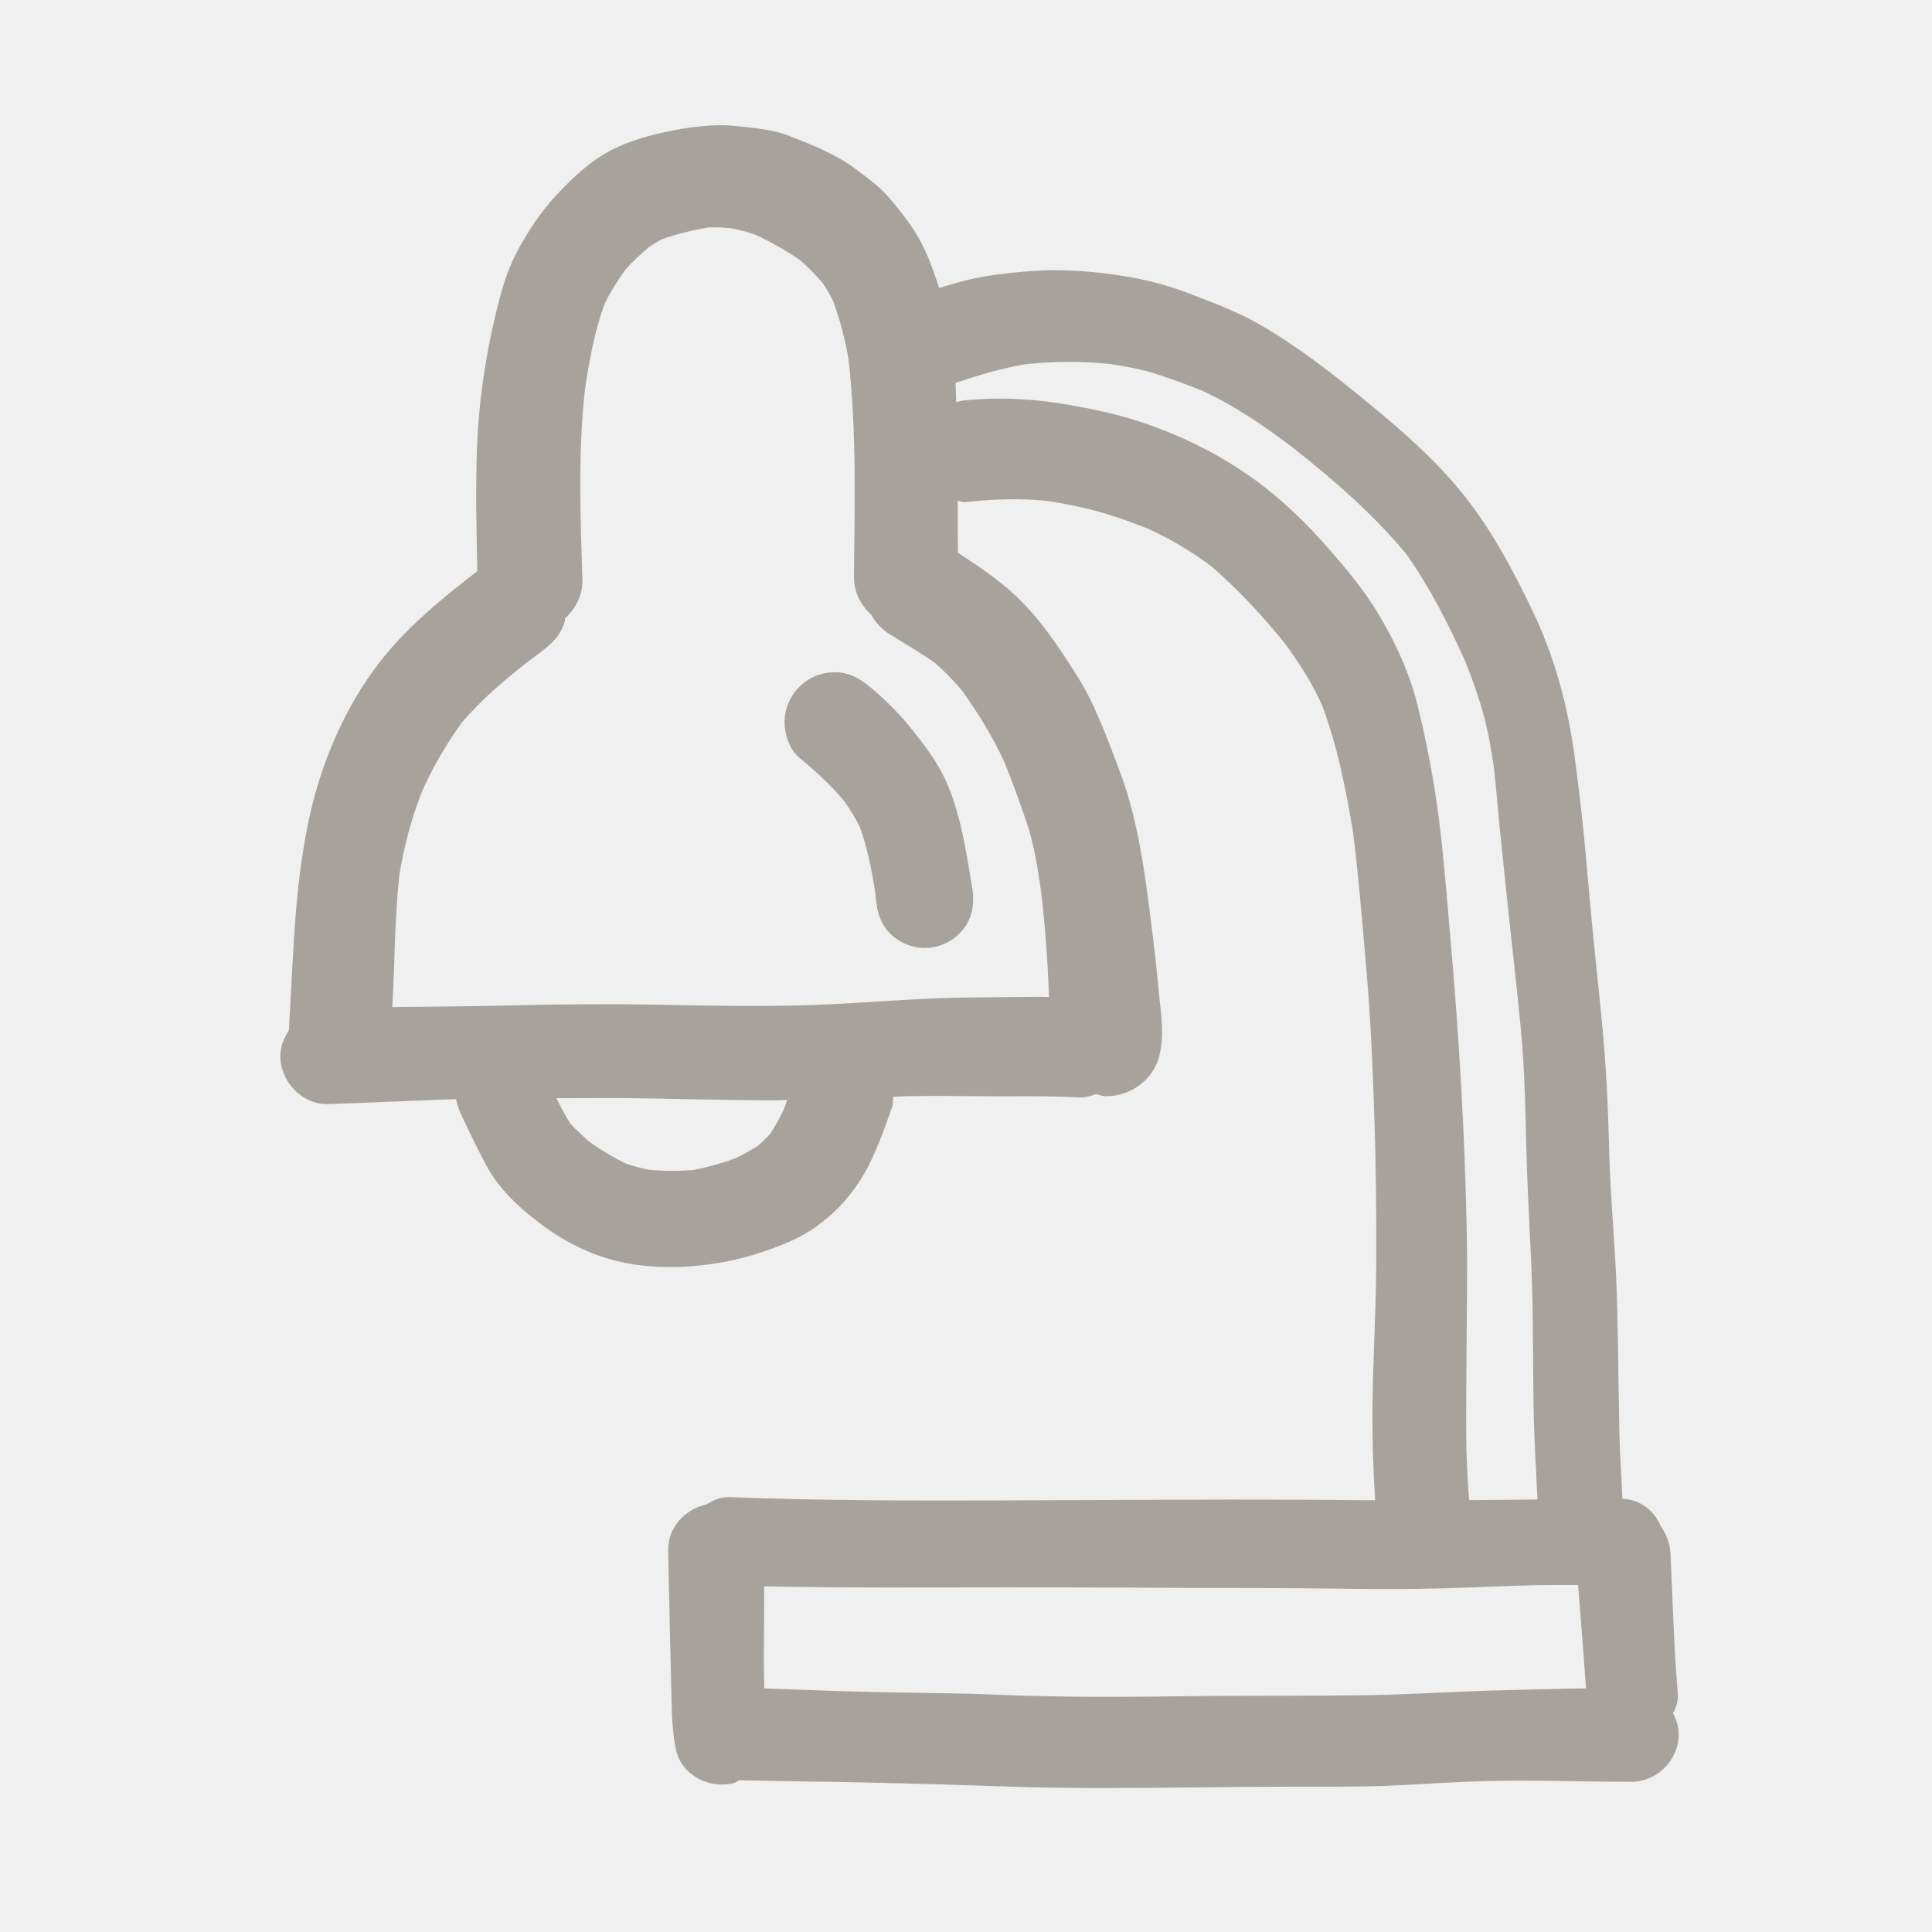
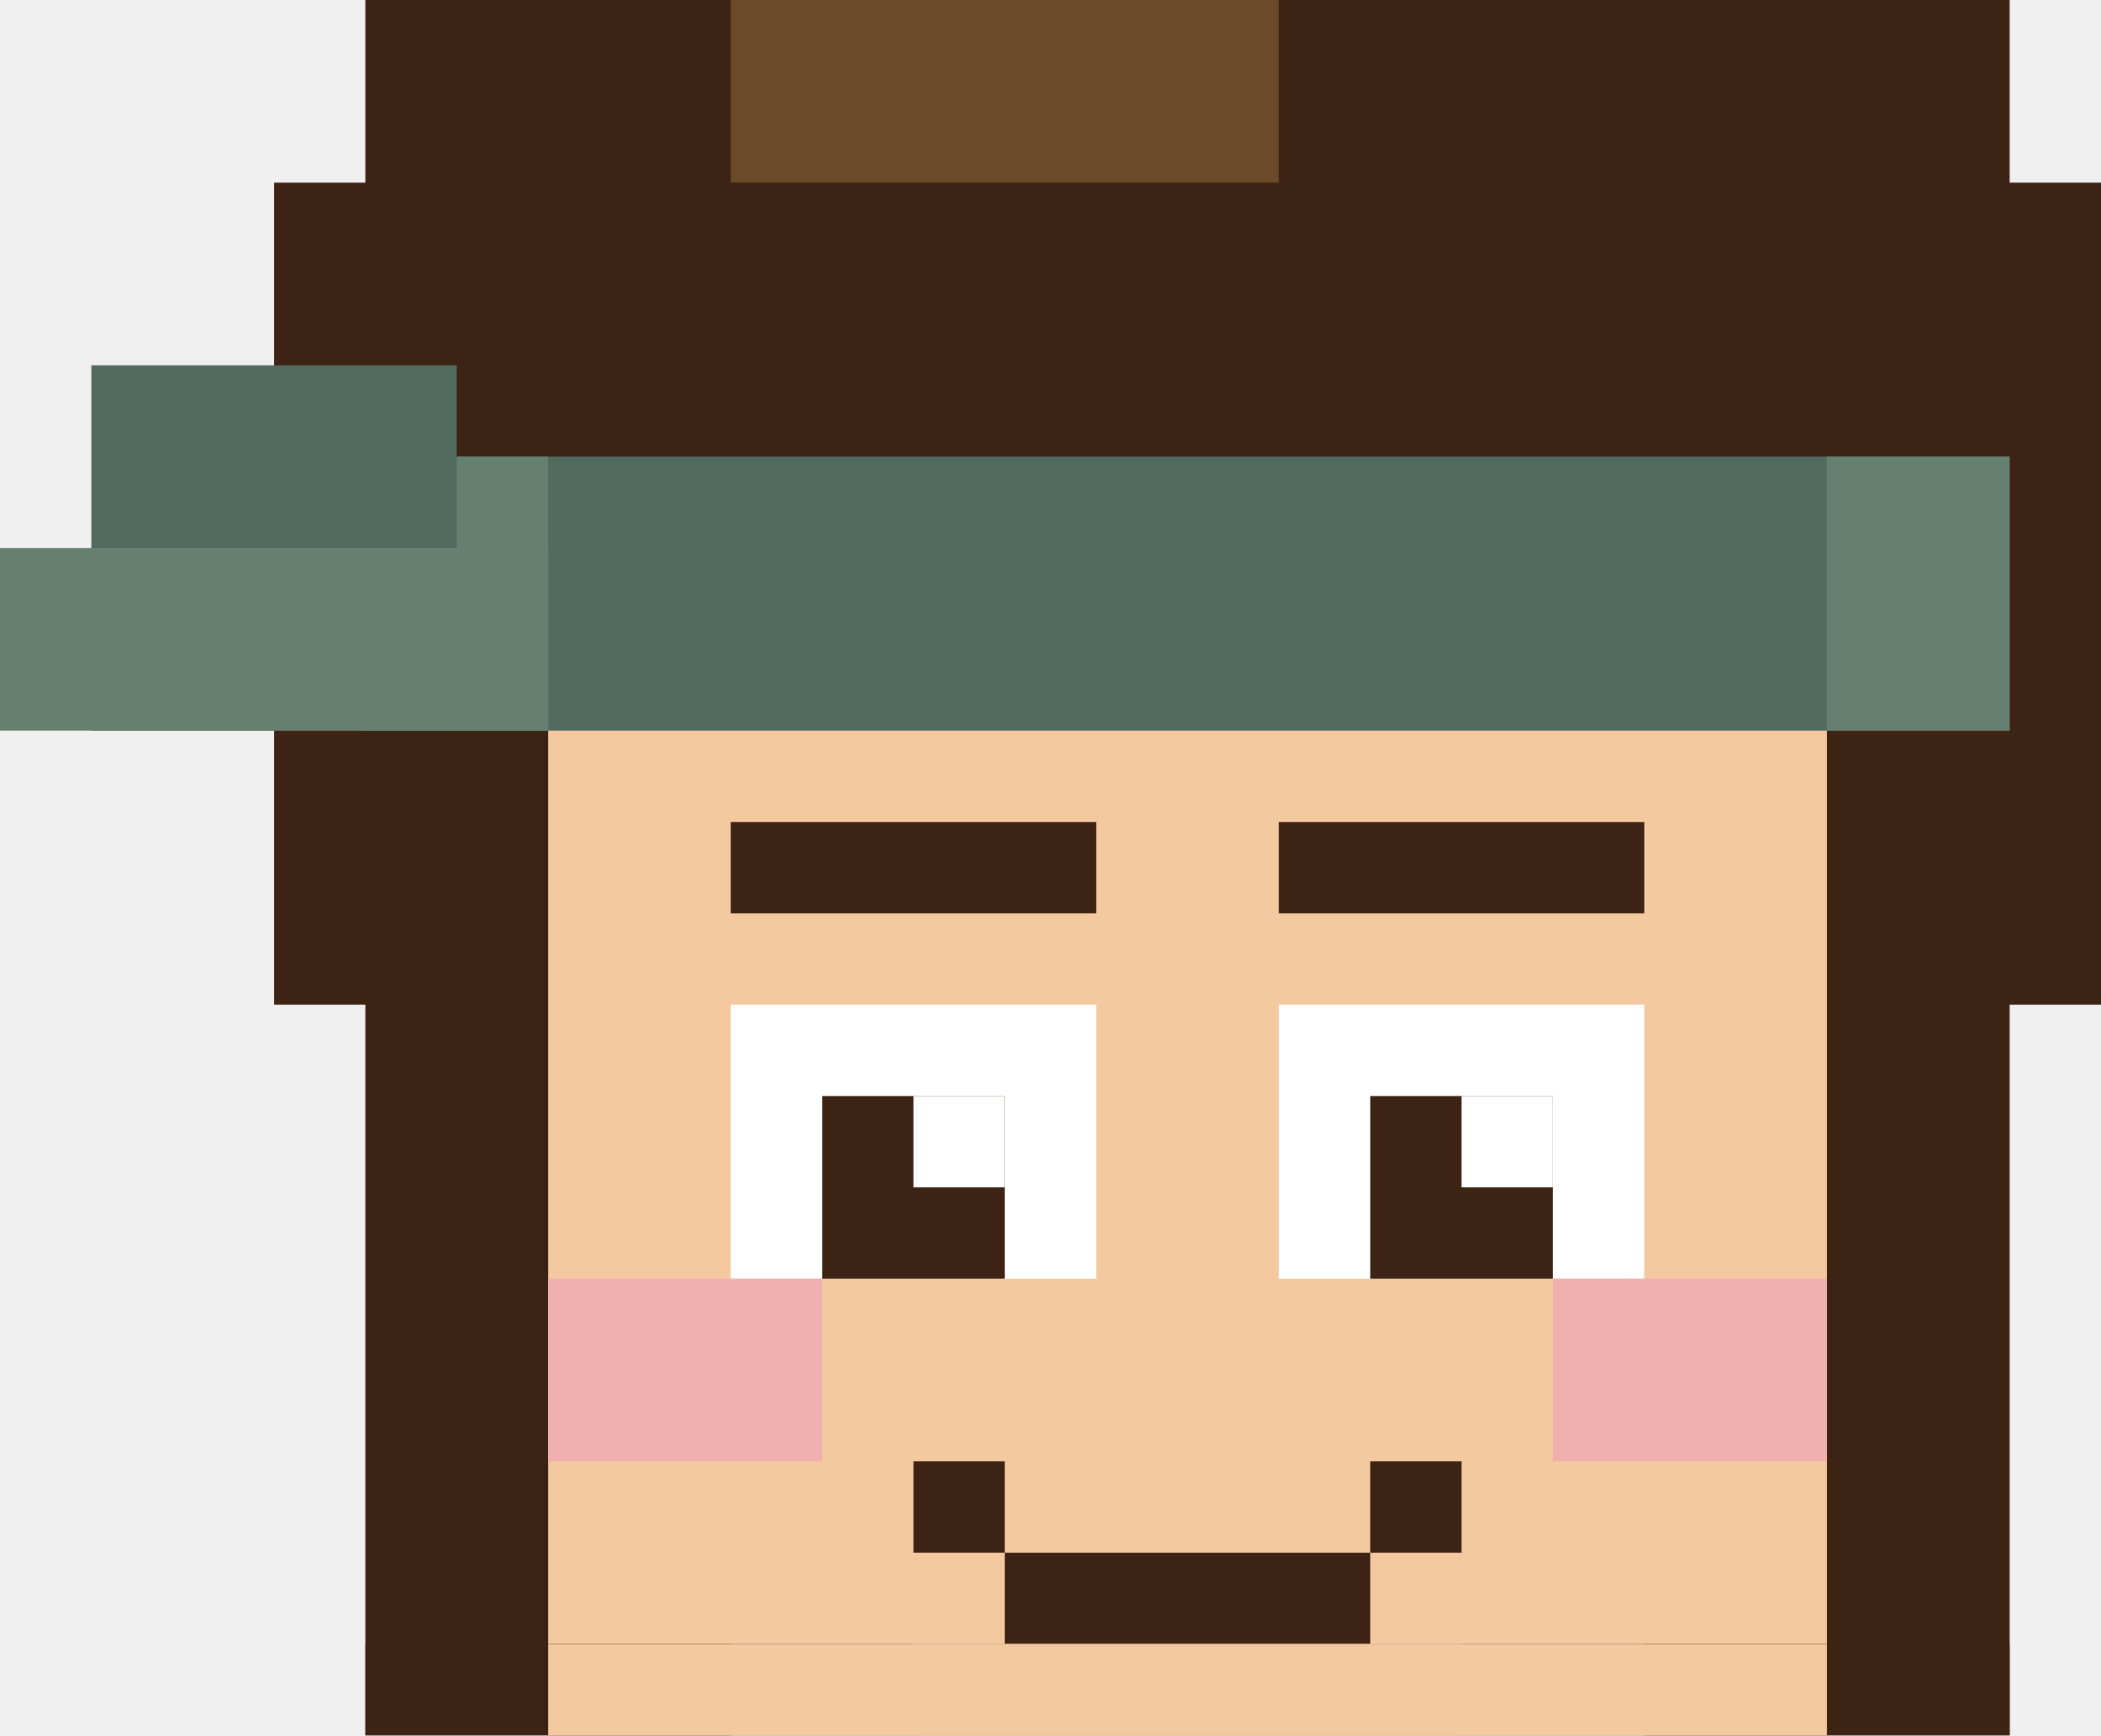
- <svg xmlns="http://www.w3.org/2000/svg" width="61" height="61" viewBox="0 0 61 61" fill="none">
-   <path d="M52.824 54.095C52.925 53.9 52.993 53.692 52.974 53.463C52.845 51.987 52.817 50.504 52.74 49.021C52.725 48.704 52.601 48.421 52.432 48.178C52.236 47.692 51.769 47.339 51.225 47.321C51.206 46.949 51.193 46.58 51.169 46.207C51.129 45.599 51.126 44.986 51.114 44.379C51.086 43.064 51.09 41.754 51.032 40.441C50.977 39.114 50.848 37.792 50.812 36.462C50.777 35.058 50.715 33.657 50.578 32.261C50.441 30.864 50.284 29.467 50.164 28.066C50.042 26.594 49.89 25.115 49.682 23.649C49.466 22.162 49.067 20.722 48.422 19.357C47.788 18.031 47.104 16.732 46.179 15.584C45.304 14.501 44.265 13.597 43.191 12.716C42.067 11.791 40.933 10.899 39.662 10.184C39.007 9.817 38.289 9.554 37.596 9.284C36.984 9.05 36.358 8.87 35.713 8.756C34.997 8.63 34.273 8.549 33.545 8.533C33.471 8.531 33.395 8.531 33.322 8.531C32.649 8.531 31.985 8.6 31.314 8.692C30.752 8.769 30.197 8.924 29.649 9.093C29.452 8.459 29.218 7.824 28.86 7.274C28.622 6.907 28.348 6.562 28.061 6.23C27.756 5.881 27.381 5.611 27.013 5.334C26.394 4.869 25.644 4.574 24.932 4.297C24.407 4.089 23.833 4.042 23.276 3.984C23.096 3.963 22.92 3.954 22.744 3.954C22.337 3.954 21.936 4.001 21.525 4.068C20.812 4.19 20.124 4.357 19.466 4.659C18.735 4.991 18.097 5.587 17.554 6.174C17.061 6.703 16.635 7.355 16.301 7.994C15.973 8.626 15.789 9.324 15.628 10.012C15.307 11.377 15.105 12.791 15.058 14.191C15.015 15.47 15.041 16.756 15.071 18.035C13.95 18.898 12.845 19.796 11.977 20.921C11.124 22.025 10.498 23.308 10.08 24.635C9.283 27.185 9.289 29.898 9.12 32.538C8.964 32.774 8.852 33.039 8.852 33.344C8.852 34.151 9.54 34.886 10.367 34.859C11.709 34.816 13.054 34.749 14.398 34.702C14.432 34.858 14.477 35.009 14.548 35.165C14.803 35.709 15.064 36.249 15.343 36.778C15.757 37.559 16.434 38.174 17.136 38.692C17.833 39.208 18.615 39.603 19.457 39.811C20.263 40.012 21.152 40.046 21.977 39.967C22.654 39.905 23.331 39.772 23.976 39.56C24.613 39.35 25.258 39.106 25.8 38.707C26.402 38.268 26.887 37.737 27.264 37.094C27.656 36.425 27.913 35.662 28.172 34.938C28.207 34.835 28.192 34.732 28.202 34.627C28.365 34.623 28.528 34.612 28.691 34.61C29.552 34.595 30.412 34.606 31.269 34.614C31.535 34.617 31.805 34.617 32.075 34.614C32.724 34.614 33.371 34.61 34.016 34.649C34.222 34.663 34.417 34.619 34.599 34.546C34.708 34.567 34.809 34.612 34.924 34.612C35.389 34.612 35.839 34.424 36.169 34.098C36.514 33.753 36.647 33.335 36.681 32.857C36.724 32.281 36.615 31.676 36.566 31.104C36.504 30.427 36.425 29.754 36.339 29.081C36.141 27.538 35.947 26 35.417 24.526C35.136 23.756 34.845 22.983 34.498 22.237C34.213 21.618 33.829 21.052 33.45 20.484C33.007 19.822 32.488 19.173 31.892 18.648C31.382 18.204 30.817 17.823 30.247 17.456C30.242 16.908 30.234 16.361 30.238 15.813C30.311 15.822 30.386 15.862 30.457 15.854C31.327 15.762 32.182 15.723 33.052 15.815C33.568 15.896 34.078 15.989 34.579 16.126C35.151 16.28 35.706 16.477 36.253 16.696C36.954 17.015 37.609 17.409 38.229 17.864C39.086 18.607 39.857 19.432 40.567 20.315C41.014 20.921 41.411 21.541 41.726 22.227C42.23 23.546 42.501 24.95 42.731 26.341C42.909 27.806 43.026 29.281 43.153 30.751C43.286 32.281 43.344 33.815 43.395 35.352C43.446 36.875 43.461 38.405 43.453 39.928C43.442 41.392 43.355 42.854 43.335 44.319C43.322 45.337 43.354 46.353 43.419 47.367C43.294 47.367 43.168 47.369 43.041 47.367C40.325 47.336 37.612 47.349 34.894 47.36C30.945 47.371 26.985 47.422 23.036 47.27C23.021 47.27 23.006 47.27 22.989 47.27C22.738 47.27 22.515 47.367 22.311 47.499C21.63 47.645 21.082 48.23 21.096 48.952C21.114 50.028 21.146 51.104 21.167 52.181C21.178 52.634 21.186 53.088 21.199 53.546C21.214 54.117 21.223 54.699 21.347 55.259C21.519 56.053 22.423 56.502 23.171 56.296C23.237 56.278 23.282 56.234 23.344 56.208C24.724 56.246 26.104 56.249 27.484 56.283C28.939 56.315 30.388 56.358 31.843 56.409C33.842 56.476 35.842 56.456 37.845 56.433C38.882 56.422 39.915 56.411 40.952 56.411C41.844 56.411 42.737 56.418 43.629 56.39C44.505 56.358 45.382 56.296 46.258 56.257C48.007 56.178 49.757 56.257 51.506 56.257C52.32 56.257 53.001 55.576 53.001 54.763C53.006 54.524 52.931 54.301 52.824 54.095ZM24.75 35.021C24.622 35.292 24.485 35.547 24.32 35.795C24.197 35.93 24.067 36.057 23.93 36.178C23.702 36.326 23.465 36.455 23.222 36.571C22.791 36.727 22.35 36.851 21.9 36.941C21.431 36.98 20.97 36.978 20.499 36.935C20.242 36.884 19.997 36.819 19.751 36.734C19.357 36.539 18.984 36.318 18.626 36.063C18.412 35.881 18.21 35.692 18.017 35.486C17.846 35.227 17.704 34.951 17.567 34.672C18.283 34.676 18.999 34.664 19.715 34.67C21.264 34.689 22.807 34.737 24.356 34.741C24.521 34.741 24.688 34.732 24.853 34.728C24.819 34.826 24.789 34.925 24.75 35.021ZM31.706 24.052C31.965 24.686 32.199 25.325 32.415 25.97C32.653 26.673 32.766 27.418 32.87 28.151C33.004 29.253 33.077 30.367 33.124 31.479C33.041 31.479 32.957 31.473 32.874 31.473C32.492 31.473 32.109 31.479 31.727 31.483C31.026 31.486 30.322 31.494 29.621 31.518C28.162 31.573 26.709 31.709 25.25 31.745C23.721 31.781 22.187 31.749 20.657 31.721C19.147 31.692 17.636 31.709 16.125 31.745C14.878 31.775 13.633 31.784 12.386 31.796C12.411 31.306 12.437 30.817 12.45 30.326C12.474 29.437 12.515 28.541 12.605 27.65C12.752 26.739 12.986 25.85 13.325 24.988C13.674 24.213 14.091 23.489 14.589 22.803C15.187 22.104 15.87 21.524 16.588 20.953C16.751 20.829 16.916 20.705 17.083 20.581C17.439 20.311 17.713 20.049 17.835 19.602C17.842 19.576 17.835 19.548 17.84 19.522C18.178 19.216 18.401 18.791 18.388 18.316C18.326 16.299 18.245 14.293 18.471 12.281C18.604 11.379 18.776 10.464 19.084 9.605C19.267 9.224 19.492 8.868 19.738 8.525C19.969 8.259 20.226 8.023 20.494 7.798C20.625 7.708 20.76 7.625 20.902 7.552C21.373 7.387 21.857 7.267 22.346 7.183C22.59 7.171 22.828 7.181 23.068 7.205C23.336 7.254 23.593 7.319 23.85 7.411C24.345 7.642 24.816 7.903 25.262 8.216C25.52 8.441 25.759 8.683 25.98 8.945C26.102 9.125 26.209 9.311 26.304 9.504C26.529 10.115 26.691 10.738 26.796 11.381C27.047 13.646 26.983 15.931 26.962 18.206C26.957 18.676 27.171 19.098 27.499 19.4C27.639 19.636 27.816 19.852 28.061 20.006C28.549 20.309 29.046 20.6 29.516 20.928C29.833 21.202 30.12 21.5 30.388 21.821C30.889 22.527 31.346 23.264 31.706 24.052ZM46.355 47.096C46.365 47.159 46.374 47.225 46.382 47.291C46.38 47.285 46.378 47.278 46.376 47.272C46.37 47.21 46.363 47.152 46.355 47.096ZM46.301 43.218C46.305 41.746 46.337 40.276 46.309 38.808C46.247 35.737 46.063 32.667 45.793 29.609C45.645 27.946 45.534 26.276 45.249 24.628C45.116 23.857 44.961 23.094 44.775 22.334C44.516 21.269 44.055 20.261 43.487 19.329C43.065 18.633 42.525 17.983 41.992 17.371C41.507 16.812 40.982 16.276 40.423 15.787C39.182 14.707 37.727 13.912 36.172 13.376C35.344 13.087 34.502 12.911 33.634 12.764C32.946 12.646 32.267 12.586 31.582 12.586C31.211 12.586 30.838 12.603 30.461 12.639C30.364 12.648 30.281 12.678 30.191 12.697C30.18 12.494 30.182 12.29 30.167 12.088C30.892 11.851 31.614 11.626 32.366 11.501C33.262 11.405 34.166 11.398 35.064 11.495C35.548 11.566 36.03 11.656 36.499 11.806C36.98 11.964 37.455 12.134 37.924 12.322C38.983 12.807 39.945 13.464 40.867 14.171C42.141 15.181 43.365 16.241 44.402 17.495C45.146 18.549 45.74 19.717 46.267 20.891C46.474 21.41 46.665 21.935 46.815 22.473C46.978 23.045 47.077 23.626 47.164 24.213C47.24 24.856 47.289 25.497 47.351 26.144C47.422 26.868 47.507 27.592 47.578 28.319C47.719 29.712 47.887 31.109 48.02 32.506C48.15 33.852 48.161 35.203 48.2 36.556C48.24 37.921 48.334 39.284 48.373 40.649C48.412 41.913 48.401 43.177 48.42 44.437C48.437 45.41 48.495 46.376 48.545 47.345C47.825 47.354 47.107 47.356 46.387 47.364C46.384 47.349 46.391 47.336 46.387 47.321C46.258 45.954 46.294 44.585 46.301 43.218ZM47.37 53.369C45.926 53.405 44.486 53.506 43.039 53.525C41.591 53.544 40.144 53.536 38.7 53.544C37.166 53.551 35.632 53.591 34.099 53.572C33.176 53.561 32.252 53.544 31.331 53.502C30.435 53.463 29.535 53.459 28.639 53.444C27.133 53.422 25.631 53.366 24.129 53.309C24.118 52.869 24.118 52.43 24.12 51.993C24.127 51.358 24.125 50.722 24.127 50.088C26.64 50.137 29.154 50.12 31.665 50.118C34.431 50.114 37.194 50.141 39.96 50.141C41.792 50.141 43.626 50.201 45.457 50.152C46.462 50.127 47.462 50.073 48.463 50.051C48.915 50.039 49.37 50.043 49.826 50.043C49.91 51.133 50.001 52.22 50.075 53.306C49.174 53.324 48.272 53.345 47.37 53.369ZM28.798 23.036C29.186 23.521 29.569 24.026 29.835 24.59C30.328 25.644 30.493 26.836 30.688 27.971C30.785 28.533 30.71 29.058 30.292 29.476C30.004 29.765 29.608 29.93 29.201 29.93C28.791 29.93 28.395 29.765 28.106 29.476C27.797 29.163 27.695 28.807 27.656 28.385C27.649 28.31 27.639 28.235 27.632 28.158C27.523 27.47 27.384 26.767 27.148 26.109C27.004 25.816 26.831 25.543 26.642 25.276C26.218 24.776 25.742 24.339 25.234 23.921C24.928 23.669 24.772 23.186 24.772 22.805C24.772 22.387 24.941 21.984 25.234 21.689C25.528 21.395 25.935 21.224 26.353 21.224C26.803 21.224 27.135 21.412 27.469 21.689C27.96 22.096 28.399 22.537 28.798 23.036Z" fill="#A8A29D" />
+ <svg xmlns="http://www.w3.org/2000/svg" width="23" height="19" viewBox="0 0 23 19" fill="none">
+   <g clip-path="url(#clip0_690_1456)">
+     <path d="M22 2H4V19H22V2Z" fill="#3D2314" />
+     <path d="M20 4H6V18H20V4Z" fill="#F5C9A0" />
+     <path d="M22 0H4V6H22V0Z" fill="#3D2314" />
+     <path d="M5 2H3V11H5V2Z" fill="#3D2314" />
+     <path d="M23 2H21V11H23V2Z" fill="#3D2314" />
+     <path d="M14 0H8V2H14V0Z" fill="#6B4A2A" />
+     <path d="M22 5H4V8H22V5Z" fill="#536A5F" />
+     <path d="M6 5H4V8H6V5Z" fill="#658071" />
+     <path d="M22 5H20V8H22V5Z" fill="#658071" />
+     <path d="M5 4H1V8H5V4Z" fill="#536A5F" />
+     <path d="M6 6H0V8H6V6Z" fill="#658071" />
+     <path d="M12 9H8V10H12V9Z" fill="#3D2314" />
+     <path d="M18 9H14V10H18V9Z" fill="#3D2314" />
+     <path d="M12 11H8V14H12V11Z" fill="white" />
+     <path d="M18 11H14V14H18V11Z" fill="white" />
+     <path d="M11 12H9V14H11V12Z" fill="#3D2314" />
+     <path d="M17 12H15V14H17V12Z" fill="#3D2314" />
+     <path d="M11 12H10V13H11V12Z" fill="white" />
+     <path d="M17 12H16V13H17V12Z" fill="white" />
+     <path d="M9 14H6V16H9V14Z" fill="#F0B0B0" />
+     <path d="M20 14H17V16H20V14Z" fill="#F0B0B0" />
+     <path d="M11 16H10V17H11V16Z" fill="#3D2314" />
+     <path d="M15 17H11V18H15V17Z" fill="#3D2314" />
+     <path d="M16 16H15V17H16V16Z" fill="#3D2314" />
+     <path d="M16 18H10V21H16V18Z" fill="#F5C9A0" />
+     <path d="M8 18H4V19H8V18Z" fill="#3D2314" />
+     <path d="M22 18H18V19H22V18Z" fill="#3D2314" />
+     <path d="M20 18H6V19H20V18Z" fill="#F5C9A0" />
+   </g>
+   <defs>
+     <clipPath id="clip0_690_1456">
+       <rect width="23" height="19" fill="white" />
+     </clipPath>
+   </defs>
</svg>
